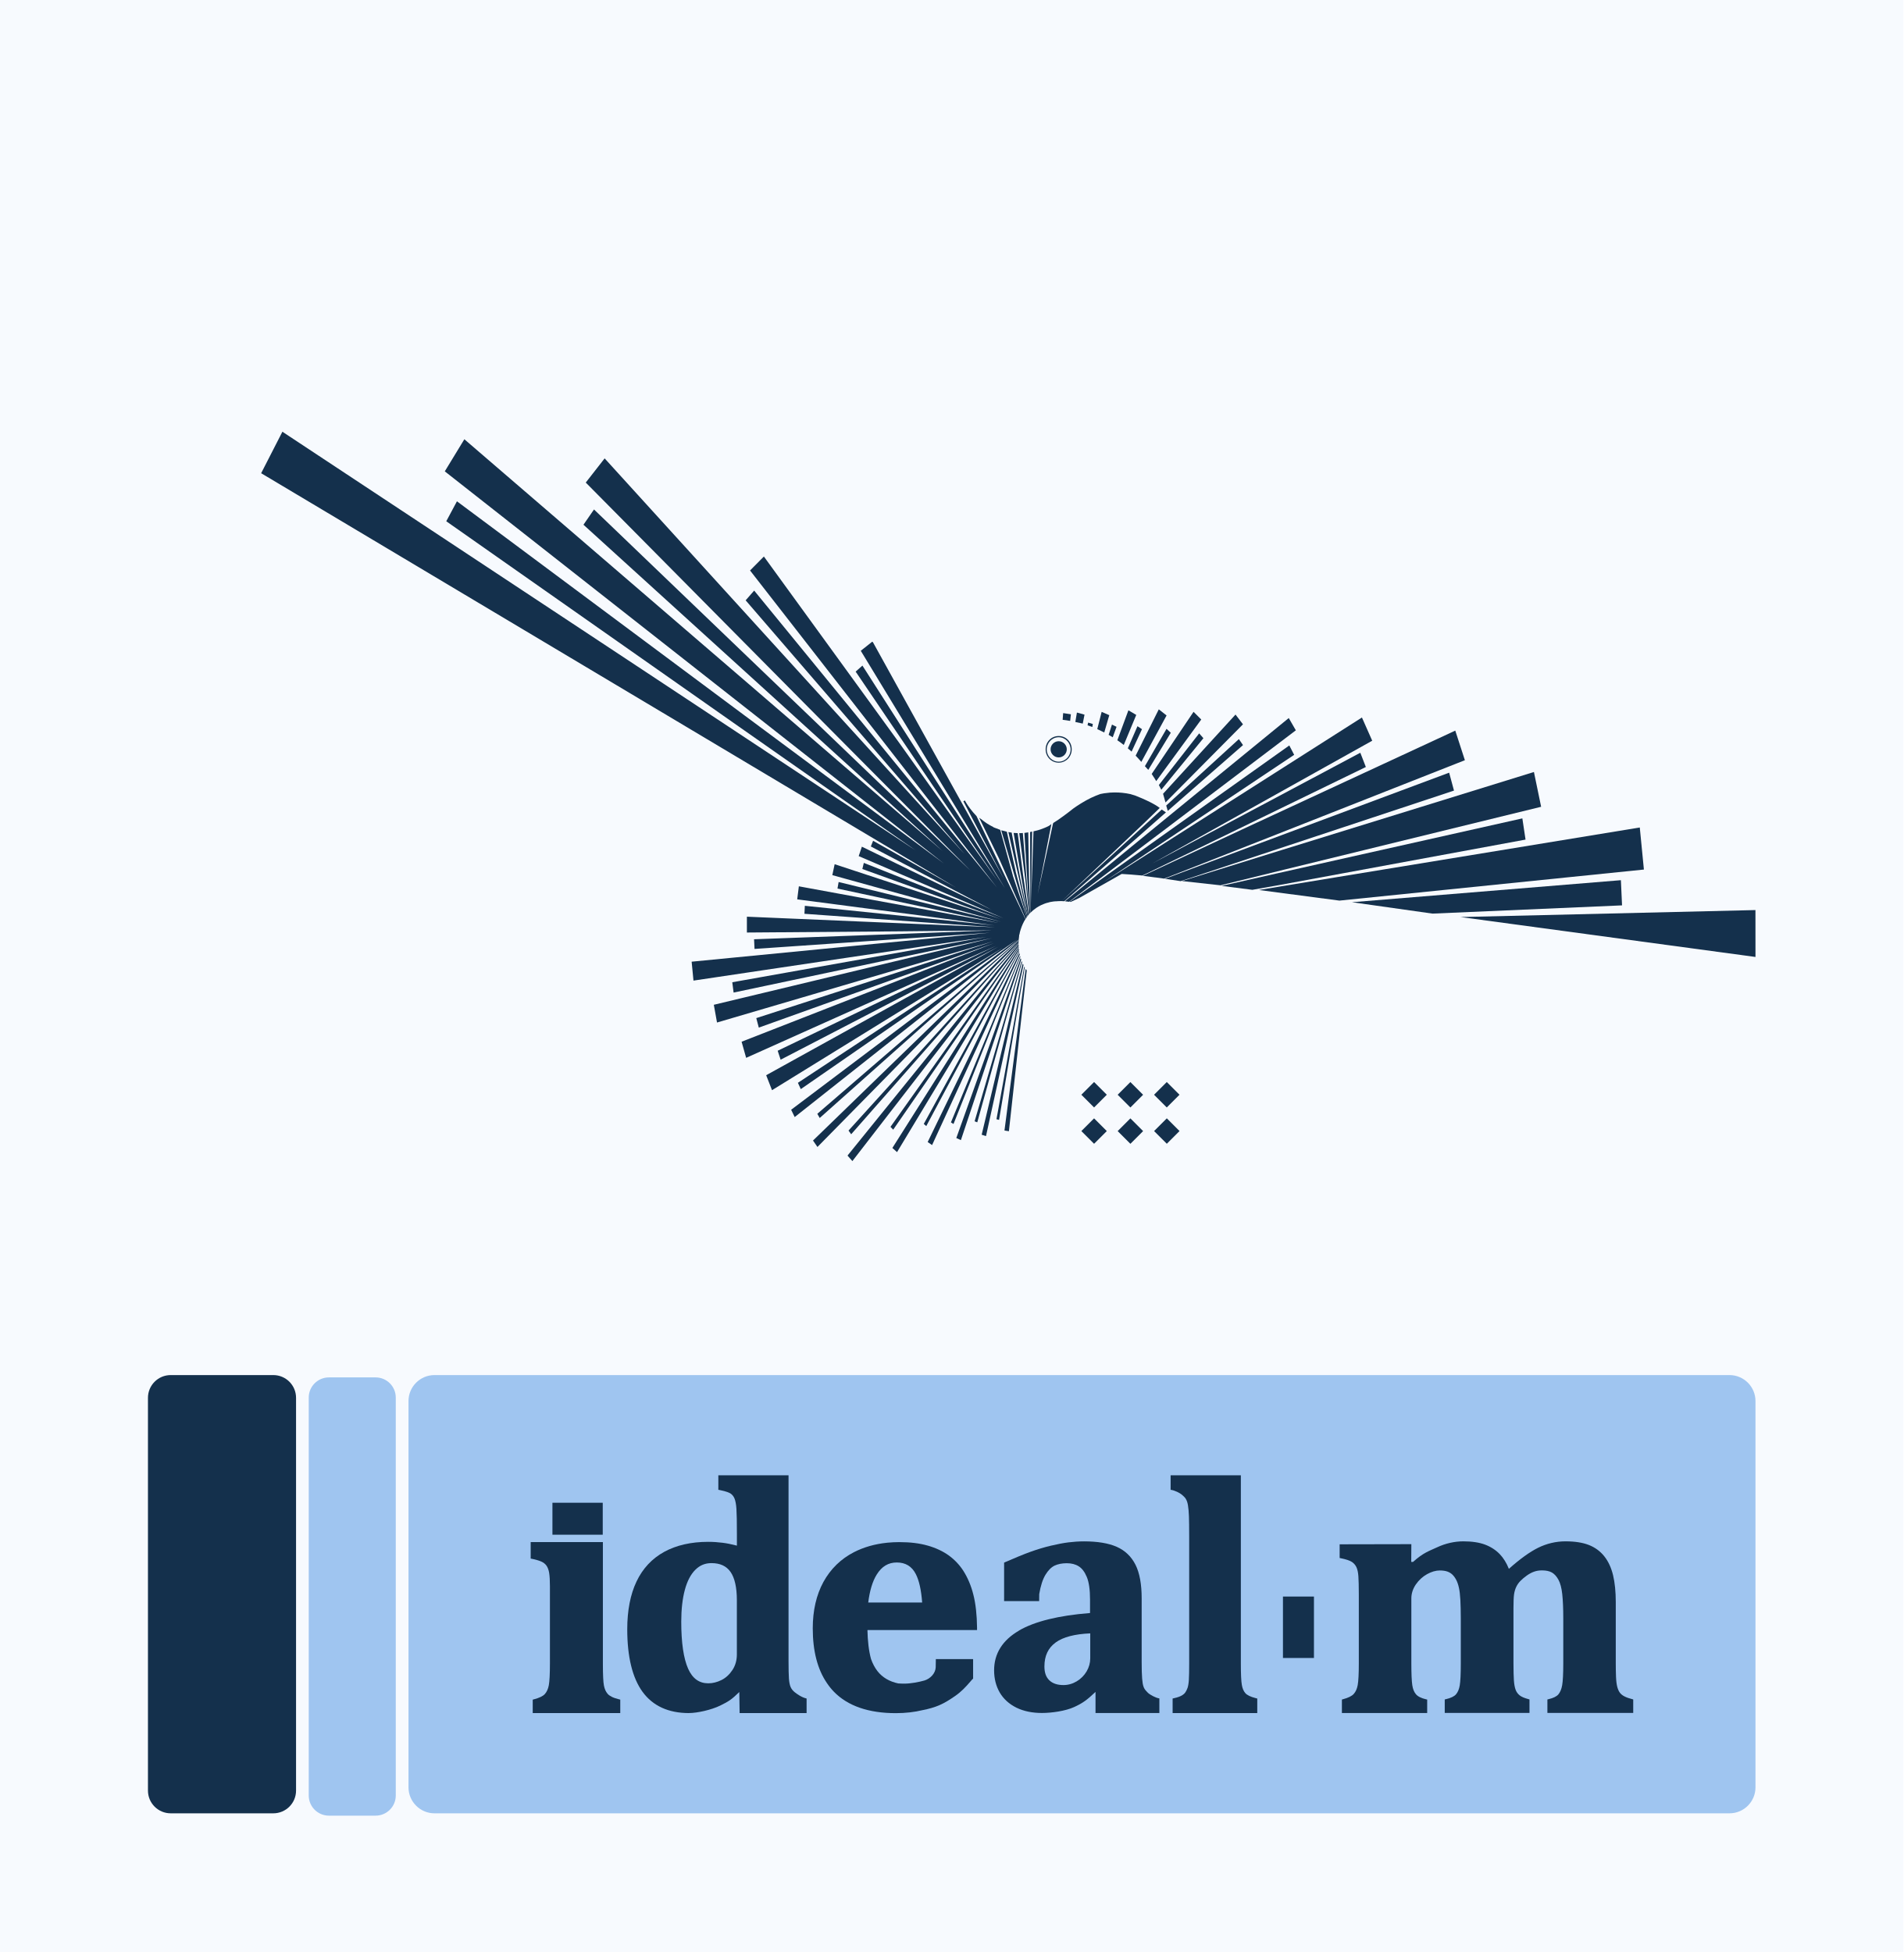
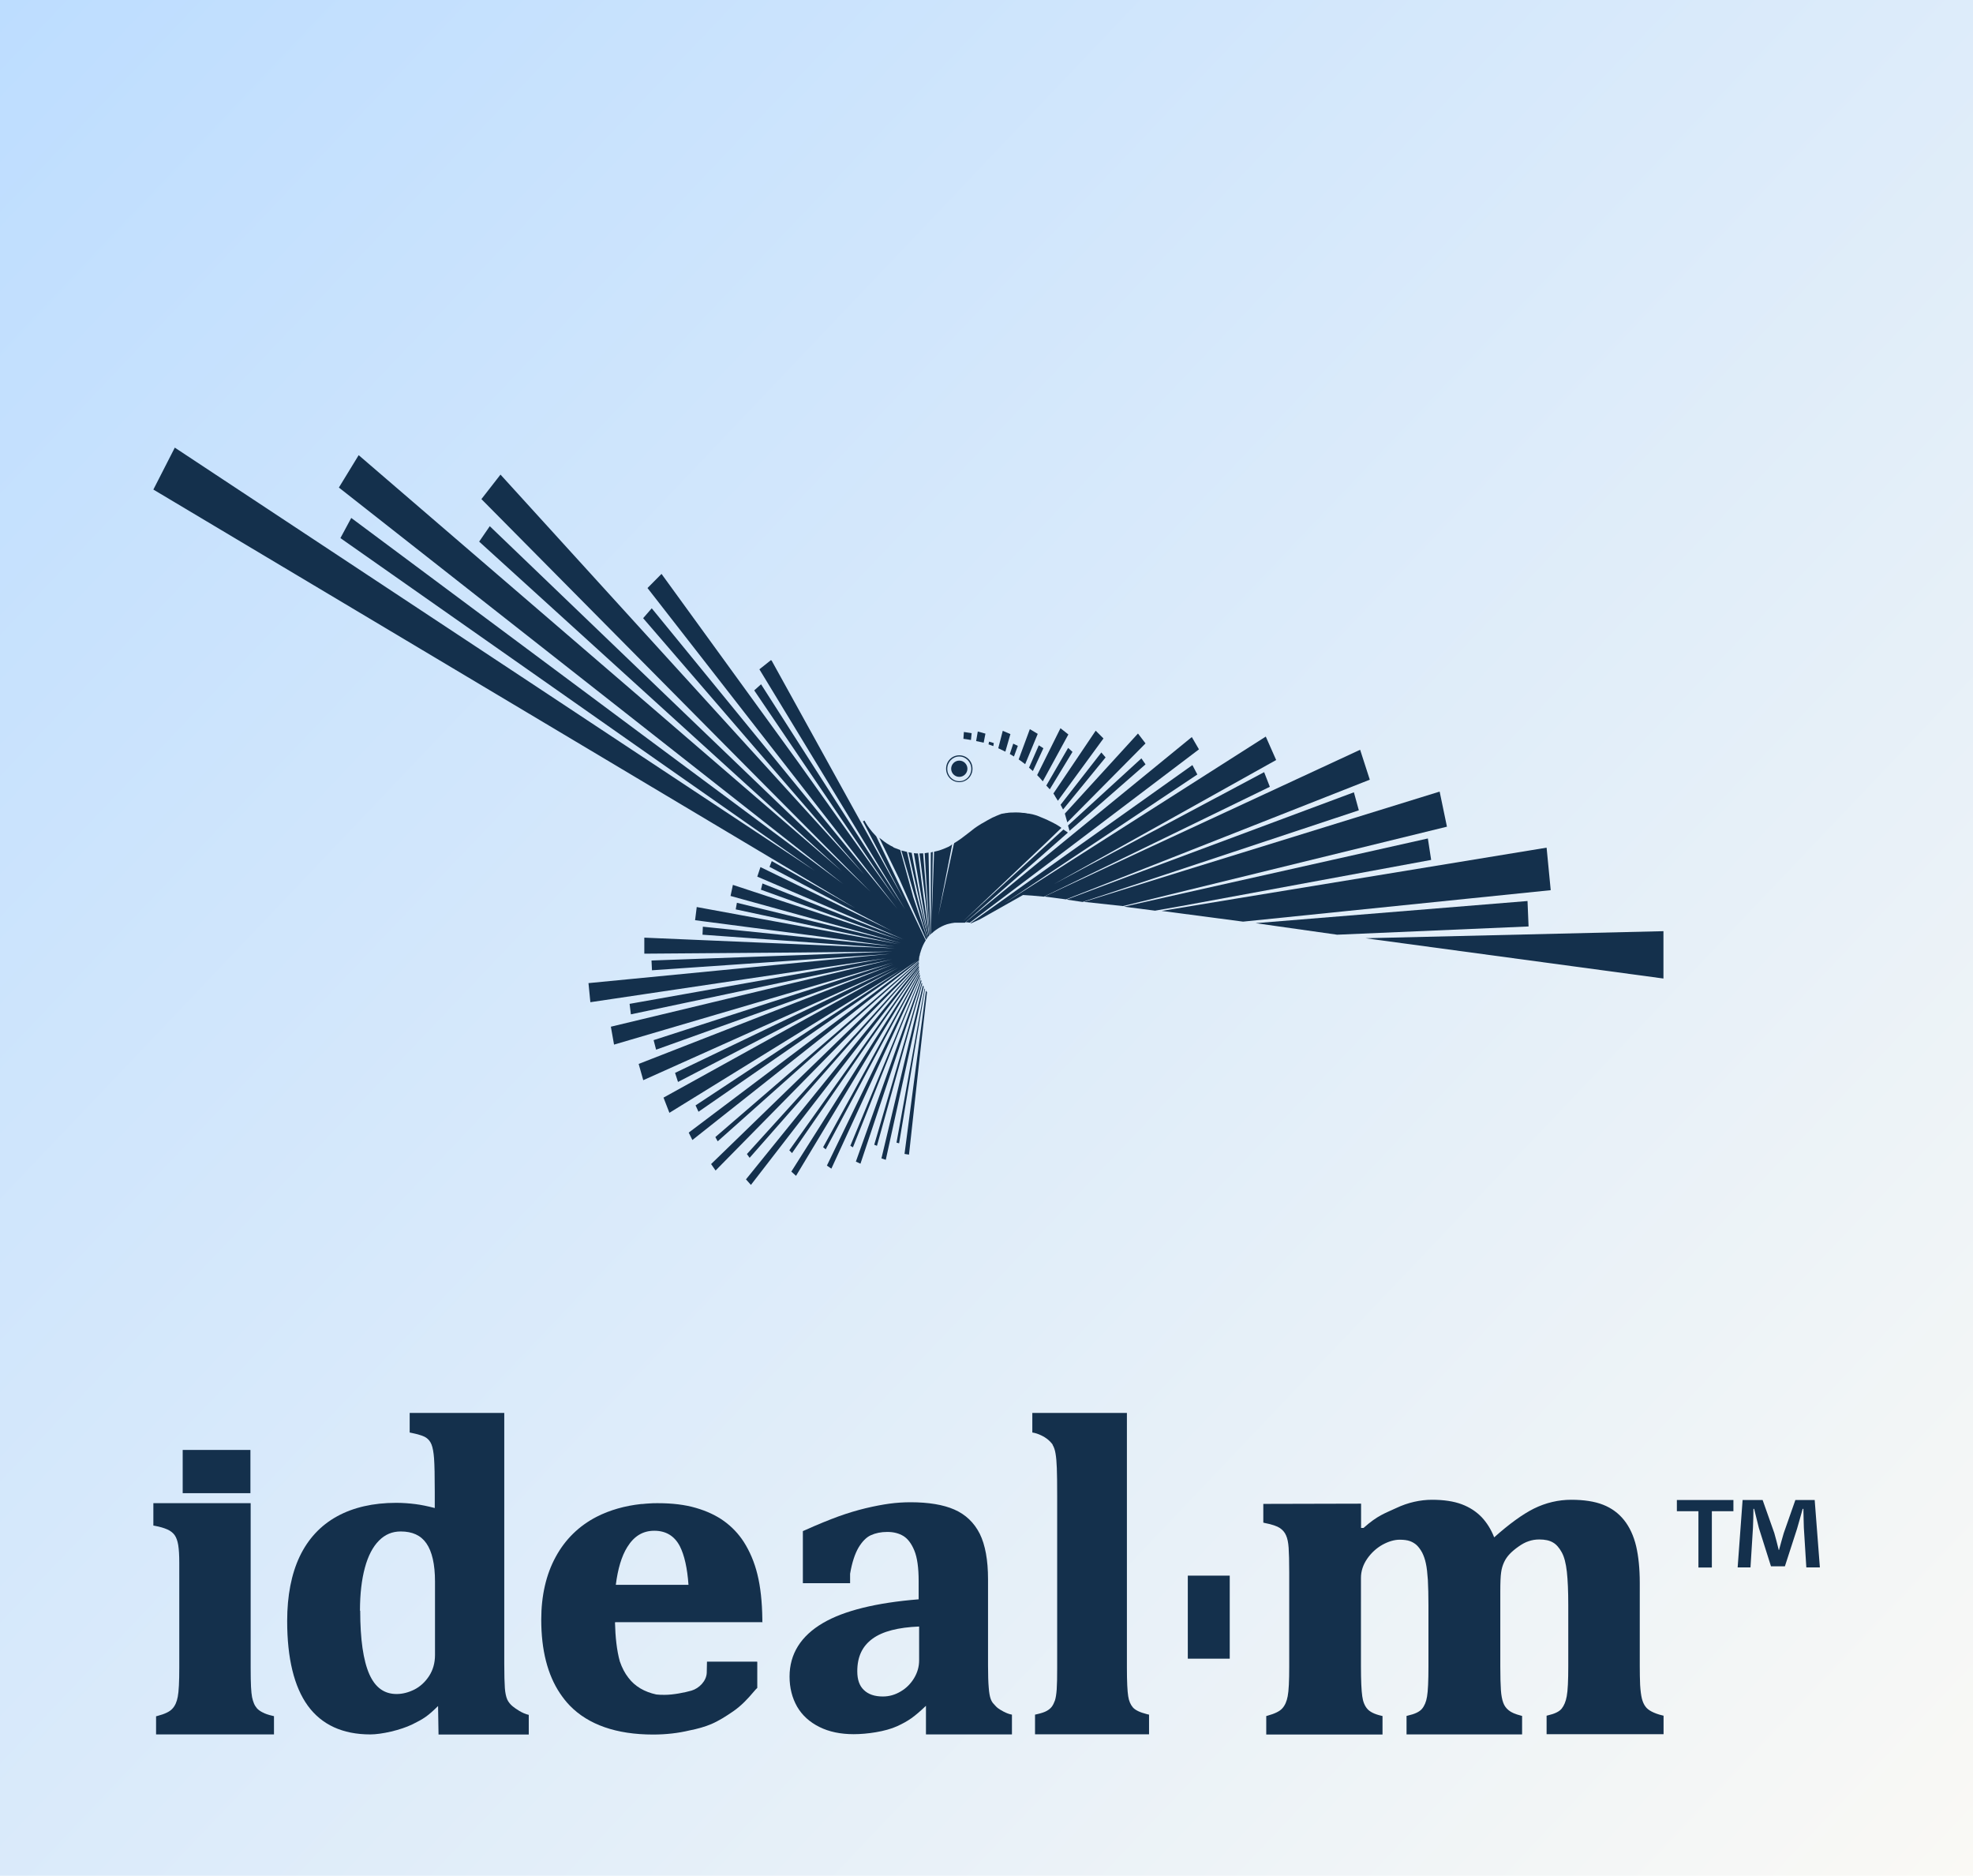
- <svg xmlns="http://www.w3.org/2000/svg" id="Layer_2" data-name="Layer 2" viewBox="-41.29 -120.51 531.20 544.87">
+ <svg xmlns="http://www.w3.org/2000/svg" id="Layer_2" data-name="Layer 2" viewBox="-13.02 -38 167.5 159.24">
+   <defs>
+     <linearGradient id="placa" gradientUnits="userSpaceOnUse" x1="-13.02" y1="-38" x2="154.48" y2="121.24">
+       <stop offset="0" stop-color="#BDDDFF" />
+       <stop offset="1" stop-color="#FAF9F5" />
+     </linearGradient>
+   </defs>
  <g id="Layer_1-2" data-name="Layer 1">
-     <rect x="-41.29" y="-120.51" width="531.20" height="544.87" fill="#f7fafe" />
-     <rect x="72.71" y="263.32" width="375.91" height="122.33" rx="7.26" ry="7.26" fill="#9fc5f0" />
+     <rect x="-13.02" y="-38" width="167.5" height="159.24" fill="url(#placa)" />
    <g>
-       <path d="M257.36,80.72l.21-1.85-2.16-.33-.14,1.87c.69.08,1.39.19,2.07.31h.01Z" fill="#14304c" />
-       <polygon points="261.37 78.97 259.25 78.39 258.81 81.02 260.88 81.47 261.37 78.97" fill="#14304c" />
-       <polygon points="268.28 79.12 266.15 78.2 264.93 83.01 266.88 83.95 268.28 79.12" fill="#14304c" />
-       <path d="M272.33,87.43l3.48-8.38-2.19-1.29-3.09,8.36c.61.42,1.21.85,1.78,1.3h.01Z" fill="#14304c" />
-       <path d="M277.22,92.15h.01s7.04-12.95,7.04-12.95l-2.17-1.71-6.46,12.93c.54.56,1.07,1.14,1.57,1.73Z" fill="#14304c" />
-       <path d="M280.63,96.31c.25.39.5.76.74,1.21v.02s12.58-17.21,12.58-17.21l-2.15-2.15-11.68,17.34c.18.29.34.54.5.79Z" fill="#14304c" />
-       <polygon points="283.97 103.48 305.59 81.67 303.51 78.95 283.29 101.06 283.97 103.48" fill="#14304c" />
-       <polygon points="416.33 110.47 331.32 124.41 310.02 127.92 332.51 130.88 417.48 122.21 416.33 110.47" fill="#14304c" />
-       <polygon points="263.69 81.58 262.38 81.19 262.22 81.95 263.55 82.42 263.69 81.58" fill="#14304c" />
-       <path d="M269.24,85.28h.01s1.06-2.91,1.06-2.91l-1.28-.62-.93,2.86c.35.2.73.42,1.14.68Z" fill="#14304c" />
-       <path d="M274.5,89.29h.01s2.9-6.26,2.9-6.26l-1.26-.83-2.69,6.17c.38.32.72.63,1.04.92Z" fill="#14304c" />
-       <path d="M278.23,93.36s.18.19.33.36l.07.08c.2.23.43.47.53.58h.01s6.28-10.35,6.28-10.35l-1.19-1.1-6.04,10.43Z" fill="#14304c" />
-       <polygon points="282.12 98.62 282.8 99.93 294.55 85.55 293.37 84.2 282.12 98.62" fill="#14304c" />
-       <path d="M284.17,104.34c.08.24.14.48.2.69.07.26.14.53.23.79v.02s21-18.37,21-18.37l-1.15-1.67-20.28,18.54Z" fill="#14304c" />
-       <path d="M320.34,83.34l-1.97-3.42-36.1,29.51-26.39,21.64c.39.03.78.08,1.19.14h0s26.34-19.88,26.34-19.88l36.93-27.98Z" fill="#14304c" />
-       <path d="M244.94,135.98c.1-.15.2-.3.3-.45l-3.9-11.69h.04s-.04-.09-.04-.09l-3.49-12.62c-.5-.17-.98-.36-1.56-.59l-.37-.15-.02-.06c-1.23-.59-2.36-1.33-3.34-2.17-.1-.06-.19-.13-.27-.18l-.04-.03c-.1-.07-.19-.13-.28-.19h0s5.56,11.41,5.56,11.41l7.4,16.8Z" fill="#14304c" />
-       <path d="M339.89,93.6l-1.55-3.99-58.03,30.89,61.35-34.25-2.87-6.48-46.29,29.49-25.79,16.44,16.44-11,36.73-24.51-1.36-2.62-36.13,25.69-25.19,17.94s.09.01.14.02c.06,0,.12.02.17.03h0s2.36-1.09,2.36-1.09l11.87-6.72,2.51.16,3.27.28,15.56-7.54,46.82-22.76Z" fill="#14304c" />
-       <path d="M221.43,160.5l-34.63,29.89.67,1.17,55.54-49.48s0-.07,0-.1c0-.02,0-.05,0-.08v-.05l-21.57,18.66Z" fill="#14304c" />
-       <path d="M242.98,142.6v-.04c0-.11,0-.24,0-.38v-.03s-21.76,21.15-21.76,21.15l-35.62,34.55,1.24,1.8,34.94-35.54,21.21-21.52Z" fill="#14304c" />
-       <polygon points="367.52 91.69 364.84 83.43 305.44 110.98 277.71 123.93 277.71 123.93 277.64 123.96 283.62 124.74 306.94 115.57 367.52 91.69" fill="#14304c" />
-       <polygon points="388.8 104.69 386.79 94.98 316.48 116.74 288.56 125.42 299.33 126.61 317.62 122.11 388.8 104.69" fill="#14304c" />
-       <polygon points="384.45 113.85 383.56 107.93 314.92 123.32 299.62 126.77 308.21 127.87 315.39 126.6 384.45 113.85" fill="#14304c" />
-       <path d="M225.15,162.38l-29.64,32.69.74,1.03,46.72-53.12c0-.05,0-.11,0-.16,0-.03,0-.06,0-.1v-.03s-17.81,19.68-17.81,19.68Z" fill="#14304c" />
-       <polygon points="363.13 95.17 304.66 116.98 283.87 124.77 283.87 124.77 283.81 124.79 288.21 125.45 364.48 100.17 363.13 95.17" fill="#14304c" />
-       <path d="M243.02,141.77c0-.07.02-.14.02-.2,0-.02,0-.04,0-.06v-.08s.01-.08.01-.08v-.1s.02,0,.02,0l.02-.15c.02-.15.04-.31.04-.47v-.18s.06-.03.06-.03c0-.02.06-.28.06-.28.02-.1.04-.2.06-.3l.02-.11c.02-.08.04-.16.06-.24l.07-.23s.1-.32.1-.33c.33-1.05.77-2.02,1.33-2.91l-13.65-28.72c-.3-.31-.64-.69-.98-1.09-.08-.09-.15-.18-.22-.27-.88-1.07-1.63-2.17-2.06-3.01l-.42.22,11.28,21.61-14.32-25.84-22.2-40.17-.2-.14-3.19,2.54,40.23,66.26-16.07-25.08-23.7-37.05-1.89,1.68,24.55,36.25,14.94,21.99-27.39-38.44-37.71-51.93-3.86,3.9,68.89,88.49-28.86-35.34-38.88-47.54-2.38,2.72,39.92,46.29,21.14,24.5-40.79-44.84L127.45,7.44l-5.27,6.75,61.96,62.57,45.45,45.79L124.48,21.7l-2.94,4.26,100.21,91.07-54.24-46.74L88.3,2.1l-5.46,8.96,81.62,64.15,57.65,45.3-55.69-41.37L86.23,19.42l-2.98,5.57,81.49,57.2,49.51,34.68-76.4-50.54L37.52,0l-5.93,11.58,167.07,99.67,26.86,16-23.15-13.07-.63,1.59,33.79,17.73-36.29-17.67-.89,2.63,24.58,10.55,15.82,6.78-14.99-5.91-23.98-9.53-.41,1.71,24.13,8.71,14.45,5.25-17.88-5.94-28.43-9.36-.65,3.05,47.06,13.02-17.34-4.28-27.96-6.82-.32,1.83,28.11,6.02,16.87,3.58-21.64-3.96-34.12-6.27-.46,3.64,34.37,4.5,20.74,2.78-19.49-2.03-33.49-3.45-.11,2.23,33.52,2.4,19.66,1.36-69.24-2.95v4.42s42.72-.33,42.72-.33l25.74-.27-24.31.94-42.15,1.54.13,2.7,65.64-4.52-30.61,2.96-52.58,5.12.51,5.28,81.71-12.18-24.39,4.36-46.49,8.28.37,2.88,46.26-9.77,25.86-5.44-27.63,6.62-50.01,12,.89,4.95,49.58-14.57,27.43-8.07-22.8,7.41-43.25,14,.7,2.65,42.82-15.35,22.82-8.24-24.36,9.53-46.08,18,1.27,4.5,69.78-31.28-20.69,9.93-40.29,19.37.82,2.5,39.87-20.67,20.93-10.87-64.83,35.87,1.63,4.18,41.73-25.76,22.71-14.03-19.81,13.04-37.41,24.69.81,1.76,37.04-25.62,23.44-16.19-24.3,18.27-38.87,29.3.99,2.04,38.41-30.4,24.12-19.12Z" fill="#14304c" />
-       <path d="M242.98,143.42c0-.09,0-.19-.03-.3l-17.73,21.86-29.99,37.07,1.36,1.54,46.41-60.04v-.13Z" fill="#14304c" />
-       <path d="M242.11,122.57h.04s0-.04,0-.04l-.02.02-2.44-10.9c-.55-.12-1.1-.27-1.56-.4h0l3.37,11.56,3.75,12.71c.06-.08.12-.17.18-.25l-3.28-12.53-.04-.17Z" fill="#14304c" />
-       <path d="M244.94,149.96l-1.78,13.54-4.13,31.56,1.24.19,3.48-31.65,1.5-13.22c-.07-.1-.14-.2-.22-.33l-.08-.09Z" fill="#14304c" />
-       <path d="M244.34,148.86l-.07-.14c-.05-.09-.09-.18-.16-.27l-3.68,15.18-7.76,32.6,1.21.38,7.18-32.83,3.28-14.92Z" fill="#14304c" />
-       <path d="M244.71,149.55s-.04-.07-.06-.1c-.03-.04-.05-.09-.11-.13l-2.38,12.97-5.36,29.61.72.19,4.99-29.73,2.19-12.82Z" fill="#14304c" />
-       <path d="M245.67,111.83c-.36.06-.73.11-1.08.16l1.39,22.6c.07-.08.14-.16.22-.24l-.32-9.96-.21-12.56Z" fill="#14304c" />
-       <path d="M284.08,106.24l-1.16-.78-27.83,25.47,22.73-21.52,4.54-4.39c-.18-.14-.33-.25-.48-.36-.35-.24-.74-.48-1.22-.74-.01,0-.03-.02-.05-.03l-.03-.02c-.22-.12-.43-.23-.65-.35-.11-.06-.22-.11-.34-.17-.32-.16-.6-.3-.87-.42l-.19-.09h0s0,0,0,0c-.36-.17-.72-.33-1.09-.49l-1.84-.76h0s-.1-.04-.1-.04c-.27-.08-.57-.18-.9-.27l-.22-.07h0s-.15-.05-.15-.05c-.33-.07-.6-.12-.84-.16l-.25-.05c-.37-.06-.72-.11-1.07-.14l-.26-.03c-.61-.06-1.24-.09-1.88-.09h-.16s-.13,0-.13,0c-.33,0-.64.02-.98.04h-.23s-.07.02-.07.02c-.35.03-.72.07-1.12.13l-.24.03h-.08c-.37.07-.67.12-.96.18l-.1.02-.08.02-.28.1c-.69.25-1.4.54-2.09.87l-.16.07-.24.12c-.32.16-.66.33-1.04.54l-.22.12-.18.1c-.33.19-.67.38-1,.59l-.18.11-.23.14c-.3.19-.59.37-.87.56l-.21.14-.2.14c-.22.15-.44.3-.65.45-.48.39-.94.74-1.38,1.08-.33.25-.65.49-.98.73,0,0-.69.51-.82.6l-.3.21c-.25.18-.5.36-.76.54-.5.34-.93.62-1.35.87l-.04.18h-.03s-4.28,19.74-4.28,19.74l3.84-19.64c-.19.18-.41.35-.7.52l-.16.09c-.14.08-.29.15-.49.24-.18.08-.35.15-.52.22-.19.08-.37.15-.55.22-.2.08-.4.15-.6.22-.2.07-.4.13-.59.19-.12.04-.24.07-.36.1-.33.09-.63.16-.96.23-.02,0-.04,0-.07.02l-.68,20.02.31-19.96-.23.06c-.11.03-.22.05-.34.08l.05,22.57c.49-.5,1.04-.96,1.65-1.38l.14-.09c.33-.22.7-.43,1.09-.63l.1-.05c.23-.11.48-.21.66-.29h.02s.12-.05.12-.05l.04-.02.51-.19.21-.06c.22-.07.44-.12.64-.17l.1-.03.05-.02.07-.02c.07-.02.14-.03.21-.04l.39-.07c.22-.04.44-.07.66-.1.02,0,.04,0,.06,0h.05s.03-.01.03-.01h.09c.06-.01.12-.02.18-.02h.25s.37-.03.37-.03c.19-.01.38-.02.58-.02.03,0,.06,0,.1,0,.02,0,.05,0,.07,0,.03,0,.06,0,.09,0,.03,0,.06,0,.09,0,.02,0,.04,0,.08,0,.02,0,.04,0,.07,0,.19,0,.37.01.56.03h.16s20.37-17.75,20.37-17.75l8-7.05Z" fill="#14304c" />
-       <path d="M242.72,112.05c-.34,0-.67-.03-1.04-.06h-.1s4.01,23.07,4.01,23.07c.06-.08.12-.16.19-.23l.04-.04-1.6-11.12-1.5-11.62Z" fill="#14304c" />
-       <path d="M243.39,112.06h-.24s1.71,13.06,1.71,13.06l1,9.62s.08-.09.1-.12l-1.8-22.61c-.26.02-.51.03-.76.04Z" fill="#14304c" />
-       <path d="M241.03,111.89c-.12-.02-.24-.04-.35-.05h-.06c-.17-.04-.34-.06-.51-.09l2.96,12.91,2.38,10.58c.04-.06.09-.12.14-.18l-2.17-10.5-2.38-12.67Z" fill="#14304c" />
-       <path d="M243.15,145.2s-.01-.1-.02-.15c0-.04,0-.08-.04-.12l-9.4,16.98-17.18,31.31.7.6,16.88-31.66,9.06-16.96Z" fill="#14304c" />
-       <path d="M243.3,145.94v-.03c-.04-.13-.07-.26-.11-.4l-8.93,18.39-16.66,34.37,1.23.85,16.04-34.86,8.44-18.32Z" fill="#14304c" />
-       <path d="M243.92,148.2l.04-.15-.02-.04c-.04-.09-.07-.17-.13-.26l-4.27,14.49-8.84,30.24.74.29,8.45-30.38,4.02-14.19Z" fill="#14304c" />
-       <path d="M230.32,162.47l12.69-18.4c0-.05,0-.11,0-.19,0-.04,0-.09-.03-.15l-13.07,18.36-22.69,31.94.76.79,22.35-32.35Z" fill="#14304c" />
-       <path d="M243.08,144.66v-.12c-.03-.09-.04-.18-.07-.27l-12.73,20.04-22.53,35.61,1.3,1.17,21.81-36.2,12.22-20.23Z" fill="#14304c" />
-       <path d="M243.47,146.6s-.03-.09-.03-.11c-.02-.05-.03-.1-.07-.15l-6.57,15.76-12.71,30.69.72.44,12.34-30.98,6.32-15.65Z" fill="#14304c" />
-       <path d="M243.71,147.4c-.03-.08-.05-.15-.08-.24l-.02-.06-.07-.15-5.97,16.71-11.98,33.49,1.28.59,11.28-33.79,5.54-16.55Z" fill="#14304c" />
-       <polygon points="411.06 125.18 336.01 131.33 358.49 134.51 411.38 132.21 411.06 125.18" fill="#14304c" />
-       <polygon points="448.61 133.52 366.31 135.47 448.62 146.61 448.61 133.52" fill="#14304c" />
-       <path d="M254.16,92.38c1.98,0,3.64-1.63,3.64-3.72s-1.59-3.72-3.64-3.72-3.64,1.63-3.64,3.72,1.63,3.72,3.64,3.72ZM254.16,85.28c1.83,0,3.33,1.52,3.33,3.41s-1.48,3.41-3.33,3.41-3.33-1.52-3.33-3.41,1.48-3.41,3.33-3.41Z" fill="#14304c" />
-       <path d="M254.16,90.91c1.24,0,2.26-1.02,2.26-2.26s-1.02-2.26-2.26-2.26-2.26,1.02-2.26,2.26,1.02,2.26,2.26,2.26Z" fill="#14304c" />
+       <path d="M69.41,24.81l.06-.57-.66-.1-.04.58c.21.03.43.06.64.1h0Z" fill="#14304c" />
+       <polygon points="70.64 24.28 69.99 24.1 69.85 24.91 70.49 25.05 70.64 24.28" fill="#14304c" />
+       <polygon points="72.76 24.32 72.11 24.04 71.73 25.52 72.33 25.81 72.76 24.32" fill="#14304c" />
+       <path d="M74.01,26.88l1.07-2.58-.67-.4-.95,2.57c.19.13.37.26.55.4h0Z" fill="#14304c" />
+       <path d="M75.51,28.33h0s2.17-3.98,2.17-3.98l-.67-.53-1.98,3.98c.17.17.33.35.48.53Z" fill="#14304c" />
+       <path d="M76.56,29.61c.08.12.15.23.23.37h0s3.87-5.29,3.87-5.29l-.66-.66-3.59,5.33c.05.09.11.17.15.24Z" fill="#14304c" />
+       <polygon points="77.59 31.81 84.23 25.11 83.59 24.27 77.38 31.07 77.59 31.81" fill="#14304c" />
+       <polygon points="118.28 33.96 92.14 38.25 85.6 39.33 92.51 40.24 118.63 37.57 118.28 33.96" fill="#14304c" />
+       <polygon points="71.35 25.08 70.95 24.96 70.9 25.19 71.31 25.34 71.35 25.08" fill="#14304c" />
+       <path d="M73.06,26.22h0s.33-.9.33-.9l-.39-.19-.29.88c.11.06.22.13.35.21Z" fill="#14304c" />
+       <path d="M74.67,27.45h0s.89-1.93.89-1.93l-.39-.25-.83,1.9c.12.1.22.19.32.28Z" fill="#14304c" />
+       <path d="M75.82,28.7s.05.06.1.11l.02.02c.06.07.13.14.16.18h0s1.93-3.18,1.93-3.18l-.37-.34-1.86,3.21Z" fill="#14304c" />
+       <polygon points="77.02 30.32 77.23 30.72 80.84 26.3 80.48 25.88 77.02 30.32" fill="#14304c" />
+       <path d="M77.65,32.08c.02.07.04.15.06.21.02.08.04.16.07.24h0s6.45-5.64,6.45-5.64l-.35-.51-6.23,5.7Z" fill="#14304c" />
+       <path d="M88.77,25.62l-.61-1.05-11.1,9.07-8.11,6.65c.12,0,.24.02.36.04h0s8.1-6.11,8.1-6.11l11.35-8.6Z" fill="#14304c" />
+       <path d="M65.59,41.8s.06-.09.09-.14l-1.2-3.59h.01s-.01-.03-.01-.03l-1.07-3.88c-.15-.05-.3-.11-.48-.18l-.11-.05v-.02c-.38-.18-.73-.41-1.03-.67-.03-.02-.06-.04-.08-.06h-.01s-.06-.05-.08-.07h0s1.71,3.51,1.71,3.51l2.28,5.17Z" fill="#14304c" />
+       <path d="M94.78,28.78l-.48-1.23-17.84,9.5,18.86-10.53-.88-1.99-14.23,9.07-7.93,5.06,5.06-3.38,11.29-7.53-.42-.8-11.11,7.9-7.74,5.52s.03,0,.04,0c.02,0,.04,0,.05,0h0s.73-.33.73-.33l3.65-2.06.77.05,1,.09,4.78-2.32,14.39-7Z" fill="#14304c" />
+       <path d="M58.36,49.34l-10.65,9.19.2.36,17.07-15.21s0-.02,0-.03c0,0,0-.02,0-.03v-.02l-6.63,5.74Z" fill="#14304c" />
+       <path d="M64.99,43.84h0s0-.09,0-.13h0s-6.69,6.49-6.69,6.49l-10.95,10.62.38.55,10.74-10.92,6.52-6.62Z" fill="#14304c" />
+       <polygon points="103.27 28.19 102.45 25.65 84.19 34.12 75.66 38.1 75.66 38.1 75.64 38.11 77.48 38.35 84.65 35.53 103.27 28.19" fill="#14304c" />
+       <polygon points="109.82 32.18 109.2 29.2 87.58 35.89 79 38.56 82.31 38.92 87.93 37.54 109.82 32.18" fill="#14304c" />
+       <polygon points="108.48 35 108.2 33.18 87.1 37.91 82.4 38.97 85.04 39.31 87.25 38.92 108.48 35" fill="#14304c" />
+       <path d="M59.5,49.92l-9.11,10.05.23.32,14.36-16.33s0-.03,0-.05c0,0,0-.02,0-.03h0s-5.47,6.04-5.47,6.04Z" fill="#14304c" />
+       <polygon points="101.92 29.26 83.95 35.96 77.55 38.36 77.56 38.36 77.54 38.37 78.89 38.57 102.34 30.79 101.92 29.26" fill="#14304c" />
+       <path d="M65,43.58s0-.04,0-.06c0,0,0-.01,0-.02v-.02s0-.02,0-.02v-.03s0,0,0,0v-.04s.02-.09.02-.15v-.06s.02,0,.02,0c0,0,.02-.09.02-.09,0-.03.01-.06.02-.09v-.04s.02-.05.03-.07l.02-.07s.03-.1.03-.1c.1-.32.24-.62.41-.89l-4.2-8.83c-.09-.09-.2-.21-.3-.33-.02-.03-.05-.05-.07-.08-.27-.33-.5-.67-.63-.93l-.13.07,3.47,6.64-4.4-7.94-6.82-12.35-.06-.04-.98.78,12.37,20.37-4.94-7.71-7.29-11.39-.58.52,7.55,11.14,4.59,6.76-8.42-11.82-11.59-15.97-1.19,1.2,21.18,27.2-8.87-10.86-11.95-14.62-.73.84,12.27,14.23,6.5,7.53-12.54-13.79L29.47,2.29l-1.62,2.08,19.05,19.24,13.97,14.08L28.56,6.67l-.9,1.31,30.81,28-16.67-14.37L17.43.64l-1.68,2.75,25.09,19.72,17.72,13.93-17.12-12.72L16.8,5.97l-.92,1.71,25.05,17.58,15.22,10.66-23.49-15.54L1.82,0,0,3.56l51.36,30.64,8.26,4.92-7.12-4.02-.19.49,10.39,5.45-11.16-5.43-.27.81,7.56,3.24,4.86,2.09-4.61-1.82-7.37-2.93-.13.53,7.42,2.68,4.44,1.61-5.5-1.82-8.74-2.88-.2.94,14.47,4-5.33-1.32-8.6-2.1-.1.56,8.64,1.85,5.19,1.1-6.65-1.22-10.49-1.93-.14,1.12,10.57,1.38,6.38.85-5.99-.62-10.3-1.06-.03.68,10.31.74,6.04.42-21.29-.91v1.36s13.13-.1,13.13-.1l7.91-.08-7.47.29-12.96.47.04.83,20.18-1.39-9.41.91-16.16,1.57.16,1.62,25.12-3.74-7.5,1.34-14.29,2.54.11.89,14.22-3,7.95-1.67-8.49,2.03-15.38,3.69.27,1.52,15.24-4.48,8.43-2.48-7.01,2.28-13.3,4.3.21.81,13.16-4.72,7.02-2.53-7.49,2.93-14.17,5.53.39,1.38,21.45-9.62-6.36,3.05-12.39,5.95.25.77,12.26-6.36,6.44-3.34-19.93,11.03.5,1.29,12.83-7.92,6.98-4.31-6.09,4.01-11.5,7.59.25.54,11.39-7.88,7.2-4.98-7.47,5.62-11.95,9.01.31.63,11.81-9.35,7.41-5.88Z" fill="#14304c" />
+       <path d="M64.99,44.09s0-.06-.01-.09l-5.45,6.72-9.22,11.4.42.47,14.27-18.46v-.04Z" fill="#14304c" />
+       <path d="M64.72,37.68h.01s0-.01,0-.01h0s-.75-3.35-.75-3.35c-.17-.04-.34-.08-.48-.12h0l1.04,3.55,1.15,3.91s.04-.05.06-.08l-1.01-3.85v-.05Z" fill="#14304c" />
+       <path d="M65.59,46.1l-.55,4.16-1.27,9.7.38.06,1.07-9.73.46-4.06s-.04-.06-.07-.1l-.03-.03Z" fill="#14304c" />
+       <path d="M65.4,45.77l-.02-.04s-.03-.06-.05-.08l-1.13,4.67-2.39,10.02.37.12,2.21-10.09,1.01-4.59Z" fill="#14304c" />
+       <path d="M65.52,45.98s-.01-.02-.02-.03c0-.01-.02-.03-.03-.04l-.73,3.99-1.65,9.1.22.06,1.53-9.14.67-3.94Z" fill="#14304c" />
+       <path d="M65.81,34.38c-.11.02-.22.03-.33.05l.43,6.95s.04-.05.07-.07l-.1-3.06-.07-3.86Z" fill="#14304c" />
+       <path d="M77.62,32.66l-.36-.24-8.56,7.83,6.99-6.62,1.4-1.35c-.05-.04-.1-.08-.15-.11-.11-.07-.23-.15-.38-.23,0,0,0,0-.01,0h0c-.07-.04-.13-.08-.2-.11-.03-.02-.07-.03-.1-.05-.1-.05-.19-.09-.27-.13l-.06-.03h0s0,0,0,0c-.11-.05-.22-.1-.34-.15l-.56-.23h0s-.03-.01-.03-.01c-.08-.03-.18-.05-.28-.08l-.07-.02h0s-.05-.01-.05-.01c-.1-.02-.18-.04-.26-.05h-.08c-.11-.03-.22-.05-.33-.06h-.08c-.19-.03-.38-.04-.58-.04h-.05s-.04,0-.04,0c-.1,0-.2,0-.3.01h-.07s-.02,0-.02,0c-.11,0-.22.02-.34.04h-.07s-.02.01-.02.01c-.11.02-.21.03-.3.05h-.03s-.02.01-.02.01l-.08.03c-.21.08-.43.17-.64.27l-.05.02-.07.04c-.1.05-.2.1-.32.17l-.07.04-.05.03c-.1.06-.21.12-.31.18l-.06.03-.07.04c-.09.06-.18.11-.27.17l-.06.04-.06.04c-.07.05-.13.09-.2.14-.15.12-.29.23-.42.33-.1.08-.2.15-.3.23,0,0-.21.16-.25.19l-.09.07c-.08.06-.16.11-.23.16-.15.11-.29.19-.42.27v.06s-.02,0-.02,0l-1.32,6.07,1.18-6.04c-.06.06-.13.11-.22.16l-.05.03s-.09.05-.15.07c-.05.02-.11.05-.16.07-.06.02-.11.05-.17.07-.06.02-.12.05-.19.07-.06.02-.12.04-.18.06-.04.01-.07.02-.11.03-.1.03-.2.05-.29.07,0,0-.01,0-.02,0l-.21,6.16.1-6.14-.07.02s-.07.02-.1.03v6.94c.16-.15.33-.3.52-.42l.04-.03c.1-.07.21-.13.33-.19l.03-.02c.07-.03.15-.07.2-.09h0s.04-.02.04-.02h.01s.16-.06.16-.06l.06-.02c.07-.02.14-.04.2-.05h.03s.01-.01.01-.01h.02s.04-.01.07-.02l.12-.02c.07-.01.13-.02.2-.03,0,0,.01,0,.02,0h.02s0,0,0,0h.03s.04,0,.05,0h.08s.11,0,.11,0c.06,0,.12,0,.18,0,0,0,.02,0,.03,0,0,0,.02,0,.02,0,0,0,.02,0,.03,0,0,0,.02,0,.03,0,0,0,.01,0,.02,0,0,0,.01,0,.02,0,.06,0,.11,0,.17,0h.05s6.26-5.46,6.26-5.46l2.46-2.17Z" fill="#14304c" />
+       <path d="M64.91,34.45c-.1,0-.21,0-.32-.02h-.03s1.23,7.09,1.23,7.09c.02-.02.04-.05.06-.07h.01s-.49-3.43-.49-3.43l-.46-3.57Z" fill="#14304c" />
+       <path d="M65.11,34.45h-.07s.52,4.02.52,4.02l.31,2.96s.02-.03.03-.04l-.55-6.95c-.08,0-.16,0-.24.01Z" fill="#14304c" />
+       <path d="M64.39,34.4s-.07-.01-.11-.02h-.02c-.05-.01-.1-.02-.16-.03l.91,3.97.73,3.25s.03-.04.04-.05l-.67-3.23-.73-3.89Z" fill="#14304c" />
+       <path d="M65.04,44.64s0-.03,0-.05c0-.01,0-.02-.01-.04l-2.89,5.22-5.28,9.62.22.18,5.19-9.73,2.79-5.21Z" fill="#14304c" />
+       <path d="M65.08,44.86h0c0-.05-.02-.09-.03-.13l-2.75,5.65-5.12,10.57.38.26,4.93-10.72,2.59-5.63Z" fill="#14304c" />
+       <path d="M65.27,45.56v-.05s0-.01,0-.01c-.01-.03-.02-.05-.04-.08l-1.31,4.46-2.72,9.3.23.09,2.6-9.34,1.23-4.36Z" fill="#14304c" />
+       <path d="M61.09,49.95l3.9-5.66s0-.03,0-.06c0-.01,0-.03,0-.05l-4.02,5.65-6.98,9.82.23.24,6.87-9.95Z" fill="#14304c" />
+       <path d="M65.02,44.47v-.04s-.01-.05-.02-.08l-3.91,6.16-6.93,10.95.4.36,6.7-11.13,3.76-6.22Z" fill="#14304c" />
+       <path d="M65.13,45.07s0-.03-.01-.04c0-.02,0-.03-.02-.05l-2.02,4.85-3.91,9.44.22.13,3.79-9.52,1.94-4.81Z" fill="#14304c" />
+       <path d="M65.21,45.31s-.02-.05-.02-.07v-.02s-.03-.05-.03-.05l-1.84,5.14-3.68,10.3.39.18,3.47-10.39,1.7-5.09Z" fill="#14304c" />
+       <polygon points="116.66 38.49 93.58 40.37 100.5 41.35 116.75 40.65 116.66 38.49" fill="#14304c" />
+       <polygon points="128.2 41.05 102.9 41.65 128.2 45.07 128.2 41.05" fill="#14304c" />
+       <path d="M68.42,28.4c.61,0,1.12-.5,1.12-1.14s-.49-1.14-1.12-1.14-1.12.5-1.12,1.14.5,1.14,1.12,1.14ZM68.42,26.22c.56,0,1.02.47,1.02,1.05s-.45,1.05-1.02,1.05-1.02-.47-1.02-1.05.45-1.05,1.02-1.05Z" fill="#14304c" />
+       <path d="M68.42,27.95c.38,0,.69-.31.69-.69s-.31-.69-.69-.69-.69.31-.69.69.31.69.69.69Z" fill="#14304c" />
    </g>
    <g>
-       <rect x="316.75" y="325.14" width="8.65" height="17.15" fill="#14304c" />
-       <path d="M332.57,310.56v3.82l.3.06c1.49.3,2.53.65,3.12,1.04.56.38.99.87,1.27,1.48.29.62.47,1.48.54,2.53.07,1.09.12,2.8.12,5.1v19.21c0,2.92-.11,4.97-.31,6.05-.19,1.04-.56,1.88-1.11,2.48-.54.6-1.55,1.09-3.02,1.48l-.28.08v3.77h23.8v-3.77l-.29-.06c-1.36-.32-2.31-.79-2.83-1.4-.53-.61-.88-1.47-1.04-2.57-.17-1.15-.26-3.19-.26-6.1v-18.1c0-1.37.43-2.68,1.25-3.89.84-1.22,1.9-2.19,3.14-2.88,1.23-.68,2.43-1.03,3.55-1.03.85,0,1.56.11,2.11.3.54.2,1.02.48,1.41.86.39.38.75.87,1.07,1.48.32.62.57,1.36.75,2.2.19.85.32,1.99.4,3.37.07,1.42.12,3.17.12,5.2v12.53c0,2.95-.1,5.02-.29,6.13-.18,1.06-.53,1.9-1.04,2.5-.51.59-1.47,1.05-2.86,1.37l-.29.06v3.77h23.65v-3.77l-.28-.08c-1.13-.3-1.97-.65-2.48-1.07-.5-.41-.88-.92-1.11-1.55-.24-.64-.4-1.52-.48-2.6-.07-1.11-.12-2.73-.12-4.84v-15.25c0-1.81.05-3.13.16-3.92.11-.77.31-1.47.6-2.08.29-.61.67-1.17,1.16-1.67.49-.5,1.1-1.02,1.8-1.52.68-.48,1.37-.86,2.05-1.09.67-.24,1.4-.35,2.19-.35,1.15,0,2.08.2,2.78.6.69.4,1.3,1.07,1.81,2.01.52.94.87,2.29,1.06,3.99.19,1.73.29,4.01.29,6.82v12.53c0,2.92-.11,4.98-.31,6.11-.19,1.08-.55,1.93-1.04,2.53-.49.59-1.42,1.05-2.79,1.37l-.29.06v3.77h23.95v-3.77l-.29-.08c-.83-.2-1.55-.46-2.14-.76-.55-.28-.99-.63-1.29-1.03-.31-.41-.55-.96-.73-1.62-.18-.69-.3-1.62-.35-2.79-.05-1.19-.07-2.48-.07-3.83v-17.07c0-2.88-.26-5.41-.75-7.48-.51-2.1-1.33-3.89-2.46-5.3-1.13-1.42-2.58-2.48-4.32-3.16-1.72-.67-3.9-1.01-6.52-1.01s-5.22.61-7.65,1.81c-2.31,1.15-5.05,3.12-8.13,5.87-.66-1.65-1.51-3.02-2.53-4.09-1.13-1.17-2.51-2.07-4.13-2.68-1.61-.6-3.64-.91-6.05-.91s-4.96.56-7.33,1.67c-2.32,1.08-3.82,1.48-6.71,4.08h-.5l.03-4.96" fill="#14304c" />
+       <rect x="87.82" y="95.76" width="3.56" height="7.05" fill="#14304c" />
      <g>
-         <path d="M129.43,353.13c-.5-.26-.89-.53-1.15-.84-.27-.32-.48-.65-.64-1.02-.16-.37-.29-.8-.39-1.29s-.16-1.21-.21-2.13c-.05-.95-.08-2.29-.08-4.01v-33.9h-20.15v4.61l.3.05c1.07.21,1.95.47,2.61.75.62.27,1.13.65,1.49,1.15.36.51.62,1.21.76,2.06.14.91.21,2.13.21,3.62v21.67c0,2.91-.11,4.96-.31,6.04-.19,1.04-.57,1.87-1.11,2.47-.55.6-1.59,1.09-3.09,1.48l-.29.08v3.75h24.43v-3.76l-.29-.07c-.87-.21-1.58-.45-2.1-.72Z" fill="#14304c" />
-         <rect x="112.88" y="298.96" width="14.04" height="8.92" fill="#14304c" />
+         <path d="M9.27,107.37c-.21-.11-.36-.22-.47-.34-.11-.13-.2-.27-.26-.42s-.12-.33-.16-.53-.07-.5-.09-.88c-.02-.39-.03-.94-.03-1.65v-13.94H0v1.9l.12.02c.44.08.8.19,1.07.31.25.11.46.27.61.47.15.21.25.5.31.85.06.38.09.88.09,1.49v8.91c0,1.2-.04,2.04-.13,2.49-.08.43-.23.77-.46,1.01-.22.25-.65.45-1.26.61l-.12.03v1.54h10.01v-1.55l-.12-.03c-.36-.08-.65-.18-.86-.3Z" fill="#14304c" />
+         <rect x="2.49" y="85.09" width="5.75" height="3.67" fill="#14304c" />
      </g>
-       <path d="M150.98,357.66c2.3,0,6.25-.87,8.75-2.1,2.36-1.16,3.15-1.67,5.3-3.77l.09,5.88h18.69v-4.07c-1.36-.28-2.74-1.3-3.31-1.75-.49-.39-.91-.9-1.14-1.43-.25-.57-.4-1.36-.48-2.35-.07-1.03-.11-2.72-.11-5.01v-51.76h-19.59v4.04l.46.09c1.8.36,2.61.73,2.96.96.49.34.85.79,1.1,1.4.26.65.45,1.62.53,2.9.09,1.32.13,3.62.13,6.86v3.38c-1.5-.39-2.83-.66-3.98-.8-1.33-.17-2.68-.26-4.04-.26-4.75,0-8.87.94-12.26,2.79-3.41,1.87-6.02,4.66-7.74,8.3-1.71,3.59-2.58,8.08-2.58,13.3,0,7.72,1.44,13.59,4.27,17.48,2.87,3.93,7.23,5.93,12.95,5.93ZM148.83,332.14c0-3.41.34-6.42,1.01-8.89.65-2.43,1.64-4.31,2.92-5.58,1.26-1.26,2.73-1.86,4.49-1.86,2.42,0,4.16.8,5.33,2.45,1.17,1.68,1.77,4.33,1.77,7.89v15.16c0,1.62-.41,3.08-1.23,4.33-.83,1.26-1.85,2.2-3.05,2.8-1.22.61-2.45.92-3.68.92-2.57,0-4.41-1.33-5.64-4.07-1.27-2.85-1.92-7.26-1.92-13.13h-.01Z" fill="#14304c" />
-       <path d="M289.64,297.9c.28.42.48,1.03.6,1.77.13.81.23,1.82.27,3.02.04,1.21.07,3.14.07,5.74v35.51c0,1.92-.03,3.41-.09,4.44-.06.98-.19,1.75-.37,2.28-.2.53-.41.96-.66,1.3-.24.31-.59.61-1.04.85-.47.26-1.15.5-2.01.69l-.45.1v4.07h23.62v-4.06l-.43-.11c-1.44-.37-2.41-.83-2.9-1.4-.49-.56-.82-1.34-.98-2.32-.18-1.05-.27-3.02-.27-5.87v-52.62h-19.6v4.05c1.21.16,2.57.9,3.14,1.37.43.36.84.75,1.11,1.17Z" fill="#14304c" />
-       <path d="M243.07,334.66c-4.59,2.67-6.93,6.4-6.93,11.07,0,2.32.53,4.4,1.57,6.2,1.05,1.79,2.61,3.21,4.64,4.22l.02.02h.02c2.01.98,4.39,1.47,7.1,1.47s6.56-.54,9-1.66c2.32-1.07,3.51-1.9,5.95-4.22v5.9h17.82v-4.08c-1.12-.16-2.5-1.03-2.91-1.33-.33-.24-.62-.61-.88-.88-.25-.26-.47-.62-.63-1.07-.18-.48-.31-1.24-.39-2.28-.09-1.07-.13-2.61-.13-4.6v-17.79c0-3.94-.58-7.09-1.72-9.36-1.16-2.3-2.92-3.99-5.26-5.02-2.28-1-5.34-1.51-9.09-1.51-1.45,0-2.92.1-4.38.28-1.44.18-3.1.5-4.95.94-1.81.43-3.7,1-5.59,1.68-1.86.67-4.23,1.64-7.06,2.88l-.34.15v10.75h9.78l.02-1.95c.38-2.31.97-4.13,1.75-5.42.77-1.25,1.62-2.1,2.53-2.54.94-.44,2.09-.67,3.41-.67s2.41.28,3.33.86c.9.55,1.66,1.55,2.25,2.96.61,1.45.91,3.57.91,6.31v3.77c-8.77.69-15.45,2.34-19.83,4.89ZM262.97,335.42v6.96c0,1.28-.34,2.5-1.01,3.65-.68,1.15-1.62,2.09-2.77,2.78-1.16.69-2.41,1.04-3.71,1.04-1.68,0-3-.44-3.93-1.33-.92-.88-1.37-2.14-1.37-3.86,0-2.98,1.04-5.18,3.17-6.72h-.01c2.08-1.5,5.33-2.34,9.64-2.52Z" fill="#14304c" />
-       <path d="M231.38,334.46v-.59c-.04-3.6-.38-6.71-1.03-9.25-.62-2.5-1.58-4.75-2.82-6.7-1.07-1.65-2.43-3.08-4.05-4.26-1.62-1.16-3.59-2.09-5.86-2.74h-.01s-.01,0-.01,0c-2.24-.65-4.88-.97-7.84-.97h0c-.07,0-.15,0-.22,0-.52,0-1.04.01-1.55.04-.5.03-1,.07-1.49.11-.08,0-.15,0-.23.02-3.4.35-6.5,1.23-9.23,2.63-3.66,1.88-6.53,4.67-8.53,8.31-1.98,3.62-2.98,7.98-2.98,12.95,0,6.3,1.31,11.38,3.89,15.19.6.91,1.27,1.75,2.02,2.52,3.84,3.95,9.66,5.97,17.26,5.97,2.7,0,5.23-.29,7.56-.86,1.64-.32,3.19-.76,4.51-1.32,1.54-.65,3.01-1.58,4.56-2.66,1.64-1.14,2.87-2.44,4.3-4.11.1-.12.2-.24.31-.36l.18-.18.16-.16v-5.38l-.06-.06h-10.34l-.04,2.31c-.07,1.68-1.53,3.19-3.16,3.67-1.45.42-3.84.87-5.53.87-.65,0-1.24-.02-1.78-.06-2.45-.52-4.41-1.67-5.79-3.44-.72-.93-1.32-2.05-1.79-3.37-.63-2.27-.93-5.06-1-8.03l.06-.06h30.52ZM208.99,315.63c2.38,0,4.18,1.05,5.29,3.22.94,1.83,1.53,4.51,1.78,7.96h-15.05c.41-3.28,1.19-5.91,2.36-7.79,1.41-2.28,3.24-3.39,5.62-3.39Z" fill="#14304c" />
-     </g>
-     <rect y="263.32" width="41.33" height="122.33" rx="6.35" ry="6.35" fill="#14304c" />
-     <rect x="44.87" y="263.97" width="24.29" height="122.33" rx="5.63" ry="5.63" fill="#9fc5f0" />
-     <g>
-       <rect x="261.53" y="182.56" width="5.02" height="5.02" transform="translate(-53.53 240.91) rotate(-45)" fill="#14304c" />
-       <rect x="271.66" y="182.56" width="5.02" height="5.02" transform="translate(-50.56 248.08) rotate(-45)" fill="#14304c" />
-       <rect x="281.82" y="182.56" width="5.02" height="5.02" transform="translate(-47.59 255.26) rotate(-45)" fill="#14304c" />
-       <rect x="261.53" y="192.7" width="5.02" height="5.02" transform="translate(-60.7 243.88) rotate(-45)" fill="#14304c" />
-       <rect x="271.66" y="192.7" width="5.02" height="5.02" transform="translate(-57.73 251.05) rotate(-45)" fill="#14304c" />
-       <rect x="281.82" y="192.7" width="5.02" height="5.02" transform="translate(-54.75 258.22) rotate(-45)" fill="#14304c" />
+       <path d="M18.42,109.24c.94,0,2.56-.36,3.58-.86.97-.48,1.29-.69,2.17-1.55l.04,2.42h7.66v-1.67c-.56-.12-1.12-.53-1.36-.72-.2-.16-.37-.37-.47-.59-.1-.24-.17-.56-.2-.97-.03-.42-.05-1.12-.05-2.06v-21.29h-8.03v1.66l.19.04c.74.15,1.07.3,1.21.4.2.14.35.32.45.57.11.27.18.67.22,1.19.04.54.06,1.49.06,2.82v1.39c-.62-.16-1.16-.27-1.63-.33-.54-.07-1.1-.11-1.65-.11-1.95,0-3.64.39-5.02,1.15-1.4.77-2.46,1.92-3.17,3.41-.7,1.48-1.06,3.32-1.06,5.47,0,3.17.59,5.59,1.75,7.19,1.18,1.62,2.96,2.44,5.31,2.44ZM17.54,98.74c0-1.4.14-2.64.42-3.66.27-1,.67-1.77,1.2-2.3.52-.52,1.12-.77,1.84-.77.99,0,1.71.33,2.18,1.01.48.69.73,1.78.73,3.24v6.24c0,.67-.17,1.27-.5,1.78-.34.52-.76.9-1.25,1.15-.5.25-1.01.38-1.51.38-1.05,0-1.81-.55-2.31-1.67-.52-1.17-.78-2.99-.78-5.4h0Z" fill="#14304c" />
+       <path d="M76.34,84.66c.11.17.2.42.25.73.06.33.09.75.11,1.24.02.5.03,1.29.03,2.36v14.6c0,.79-.01,1.4-.04,1.83-.03.41-.08.72-.15.94-.08.22-.17.4-.27.53-.1.13-.24.25-.42.35-.19.11-.47.2-.82.28l-.18.04v1.67h9.68v-1.67l-.18-.04c-.59-.15-.99-.34-1.19-.57-.2-.23-.34-.55-.4-.95-.07-.43-.11-1.24-.11-2.41v-21.64h-8.03v1.66c.5.07,1.05.37,1.29.57.18.15.34.31.45.48Z" fill="#14304c" />
+       <path d="M56.85,99.78c-1.88,1.1-2.84,2.63-2.84,4.55,0,.95.22,1.81.64,2.55.43.74,1.07,1.32,1.9,1.73h0s0,0,0,0c.82.41,1.8.61,2.91.61s2.69-.22,3.69-.68c.95-.44,1.44-.78,2.44-1.73v2.43h7.3v-1.68c-.46-.07-1.02-.42-1.19-.55-.14-.1-.25-.25-.36-.36s-.19-.25-.26-.44c-.07-.2-.13-.51-.16-.94-.04-.44-.06-1.07-.06-1.89v-7.32c0-1.62-.24-2.92-.7-3.85-.48-.95-1.2-1.64-2.16-2.06-.93-.41-2.19-.62-3.72-.62-.59,0-1.2.04-1.79.12-.59.08-1.27.21-2.03.39-.74.18-1.51.41-2.29.69-.76.28-1.74.67-2.89,1.19l-.14.06v4.42h4.01v-.8c.16-.95.41-1.7.72-2.23.31-.51.66-.87,1.04-1.04.39-.18.86-.28,1.4-.28s.99.12,1.37.35c.37.23.68.64.92,1.22.25.6.37,1.47.37,2.6v1.55c-3.59.29-6.33.96-8.12,2.01ZM65.01,100.09v2.86c0,.53-.14,1.03-.42,1.5-.28.47-.66.86-1.14,1.14-.48.29-.99.43-1.52.43-.69,0-1.23-.18-1.61-.55-.38-.36-.56-.88-.56-1.59,0-1.23.42-2.13,1.3-2.77h0c.85-.62,2.18-.96,3.95-1.03Z" fill="#14304c" />
+       <path d="M51.7,99.69v-.24c-.02-1.48-.16-2.76-.42-3.8-.25-1.03-.65-1.96-1.16-2.76-.44-.68-1-1.27-1.66-1.75-.66-.48-1.47-.86-2.4-1.13h0s0,0,0,0c-.92-.27-2-.4-3.21-.4h0s-.06,0-.09,0c-.21,0-.43,0-.64.02-.21.01-.41.03-.61.05-.03,0-.06,0-.09,0-1.39.15-2.66.51-3.78,1.08-1.5.77-2.68,1.92-3.49,3.42-.81,1.49-1.22,3.28-1.22,5.32,0,2.59.54,4.68,1.59,6.25.25.37.52.72.83,1.04,1.57,1.62,3.96,2.46,7.07,2.46,1.11,0,2.14-.12,3.1-.35.67-.13,1.31-.31,1.85-.54.63-.27,1.23-.65,1.87-1.09.67-.47,1.18-1,1.76-1.69.04-.05.08-.1.13-.15l.07-.07.07-.07v-2.21l-.03-.02h-4.24l-.02.95c-.03.69-.63,1.31-1.29,1.51-.59.17-1.57.36-2.26.36-.27,0-.51,0-.73-.03-1.01-.22-1.81-.68-2.37-1.42-.3-.38-.54-.84-.73-1.39-.26-.93-.38-2.08-.41-3.3l.03-.03h12.51ZM42.53,91.95c.97,0,1.71.43,2.17,1.32.38.75.63,1.85.73,3.27h-6.17c.17-1.35.49-2.43.97-3.2.58-.94,1.33-1.39,2.3-1.39Z" fill="#14304c" />
+       <path d="M94.23,89.67v1.59l.12.03c.62.12,1.05.27,1.29.43.23.16.41.36.52.62.12.26.19.62.22,1.05.03.45.05,1.16.05,2.12v7.98c0,1.21-.04,2.06-.13,2.51-.08.43-.23.78-.46,1.03-.22.25-.64.45-1.25.62l-.11.03v1.57h9.87v-1.57l-.12-.03c-.56-.13-.96-.33-1.17-.58-.22-.25-.37-.61-.43-1.07-.07-.48-.11-1.32-.11-2.53v-7.52c0-.57.18-1.11.52-1.61.35-.51.79-.91,1.3-1.2.51-.28,1.01-.43,1.47-.43.35,0,.65.04.87.12.22.08.42.2.59.36.16.16.31.36.45.62.13.26.24.57.31.91.08.35.13.82.17,1.4.03.59.05,1.32.05,2.16v5.2c0,1.23-.04,2.09-.12,2.55-.07.44-.22.79-.43,1.04-.21.25-.61.44-1.19.57l-.12.03v1.57h9.81v-1.57l-.11-.03c-.47-.12-.82-.27-1.03-.45-.21-.17-.37-.38-.46-.64-.1-.27-.17-.63-.2-1.08-.03-.46-.05-1.13-.05-2.01v-6.34c0-.75.02-1.3.07-1.63.04-.32.13-.61.25-.87s.28-.49.48-.7.45-.42.75-.63c.28-.2.57-.36.85-.45.28-.1.58-.15.91-.15.48,0,.86.08,1.15.25.29.16.54.45.75.83.22.39.36.95.44,1.66.08.72.12,1.67.12,2.83v5.2c0,1.21-.04,2.07-.13,2.54-.08.45-.23.8-.43,1.05-.2.25-.59.44-1.16.57l-.12.03v1.57h9.93v-1.57l-.12-.03c-.34-.08-.64-.19-.89-.32-.23-.12-.41-.26-.53-.43-.13-.17-.23-.4-.3-.67-.07-.29-.12-.67-.15-1.16-.02-.49-.03-1.03-.03-1.59v-7.09c0-1.2-.11-2.25-.31-3.11-.21-.87-.55-1.61-1.02-2.2s-1.07-1.03-1.79-1.31c-.71-.28-1.62-.42-2.7-.42s-2.16.25-3.17.75c-.96.48-2.09,1.3-3.37,2.44-.27-.69-.63-1.25-1.05-1.7-.47-.49-1.04-.86-1.71-1.11-.67-.25-1.51-.38-2.51-.38s-2.05.23-3.04.7c-.96.45-1.58.62-2.78,1.69h-.21v-2.06" fill="#14304c" />
+       <path d="M134.14,89.34v.95h-1.83v4.78h-1.14v-4.78h-1.83v-.95h4.8ZM140.33,95.06l-.21-3.37c-.02-.44-.02-.99-.04-1.6h-.06c-.15.51-.32,1.18-.48,1.7l-1.03,3.18h-1.18l-1.03-3.26c-.11-.44-.27-1.12-.4-1.62h-.06c0,.53-.02,1.07-.04,1.6l-.21,3.37h-1.09l.42-5.72h1.7l.99,2.8c.13.44.23.86.38,1.45h.02c.15-.53.27-1.01.4-1.43l.99-2.82h1.64l.44,5.72h-1.14Z" fill="#14304c" />
    </g>
  </g>
</svg>
